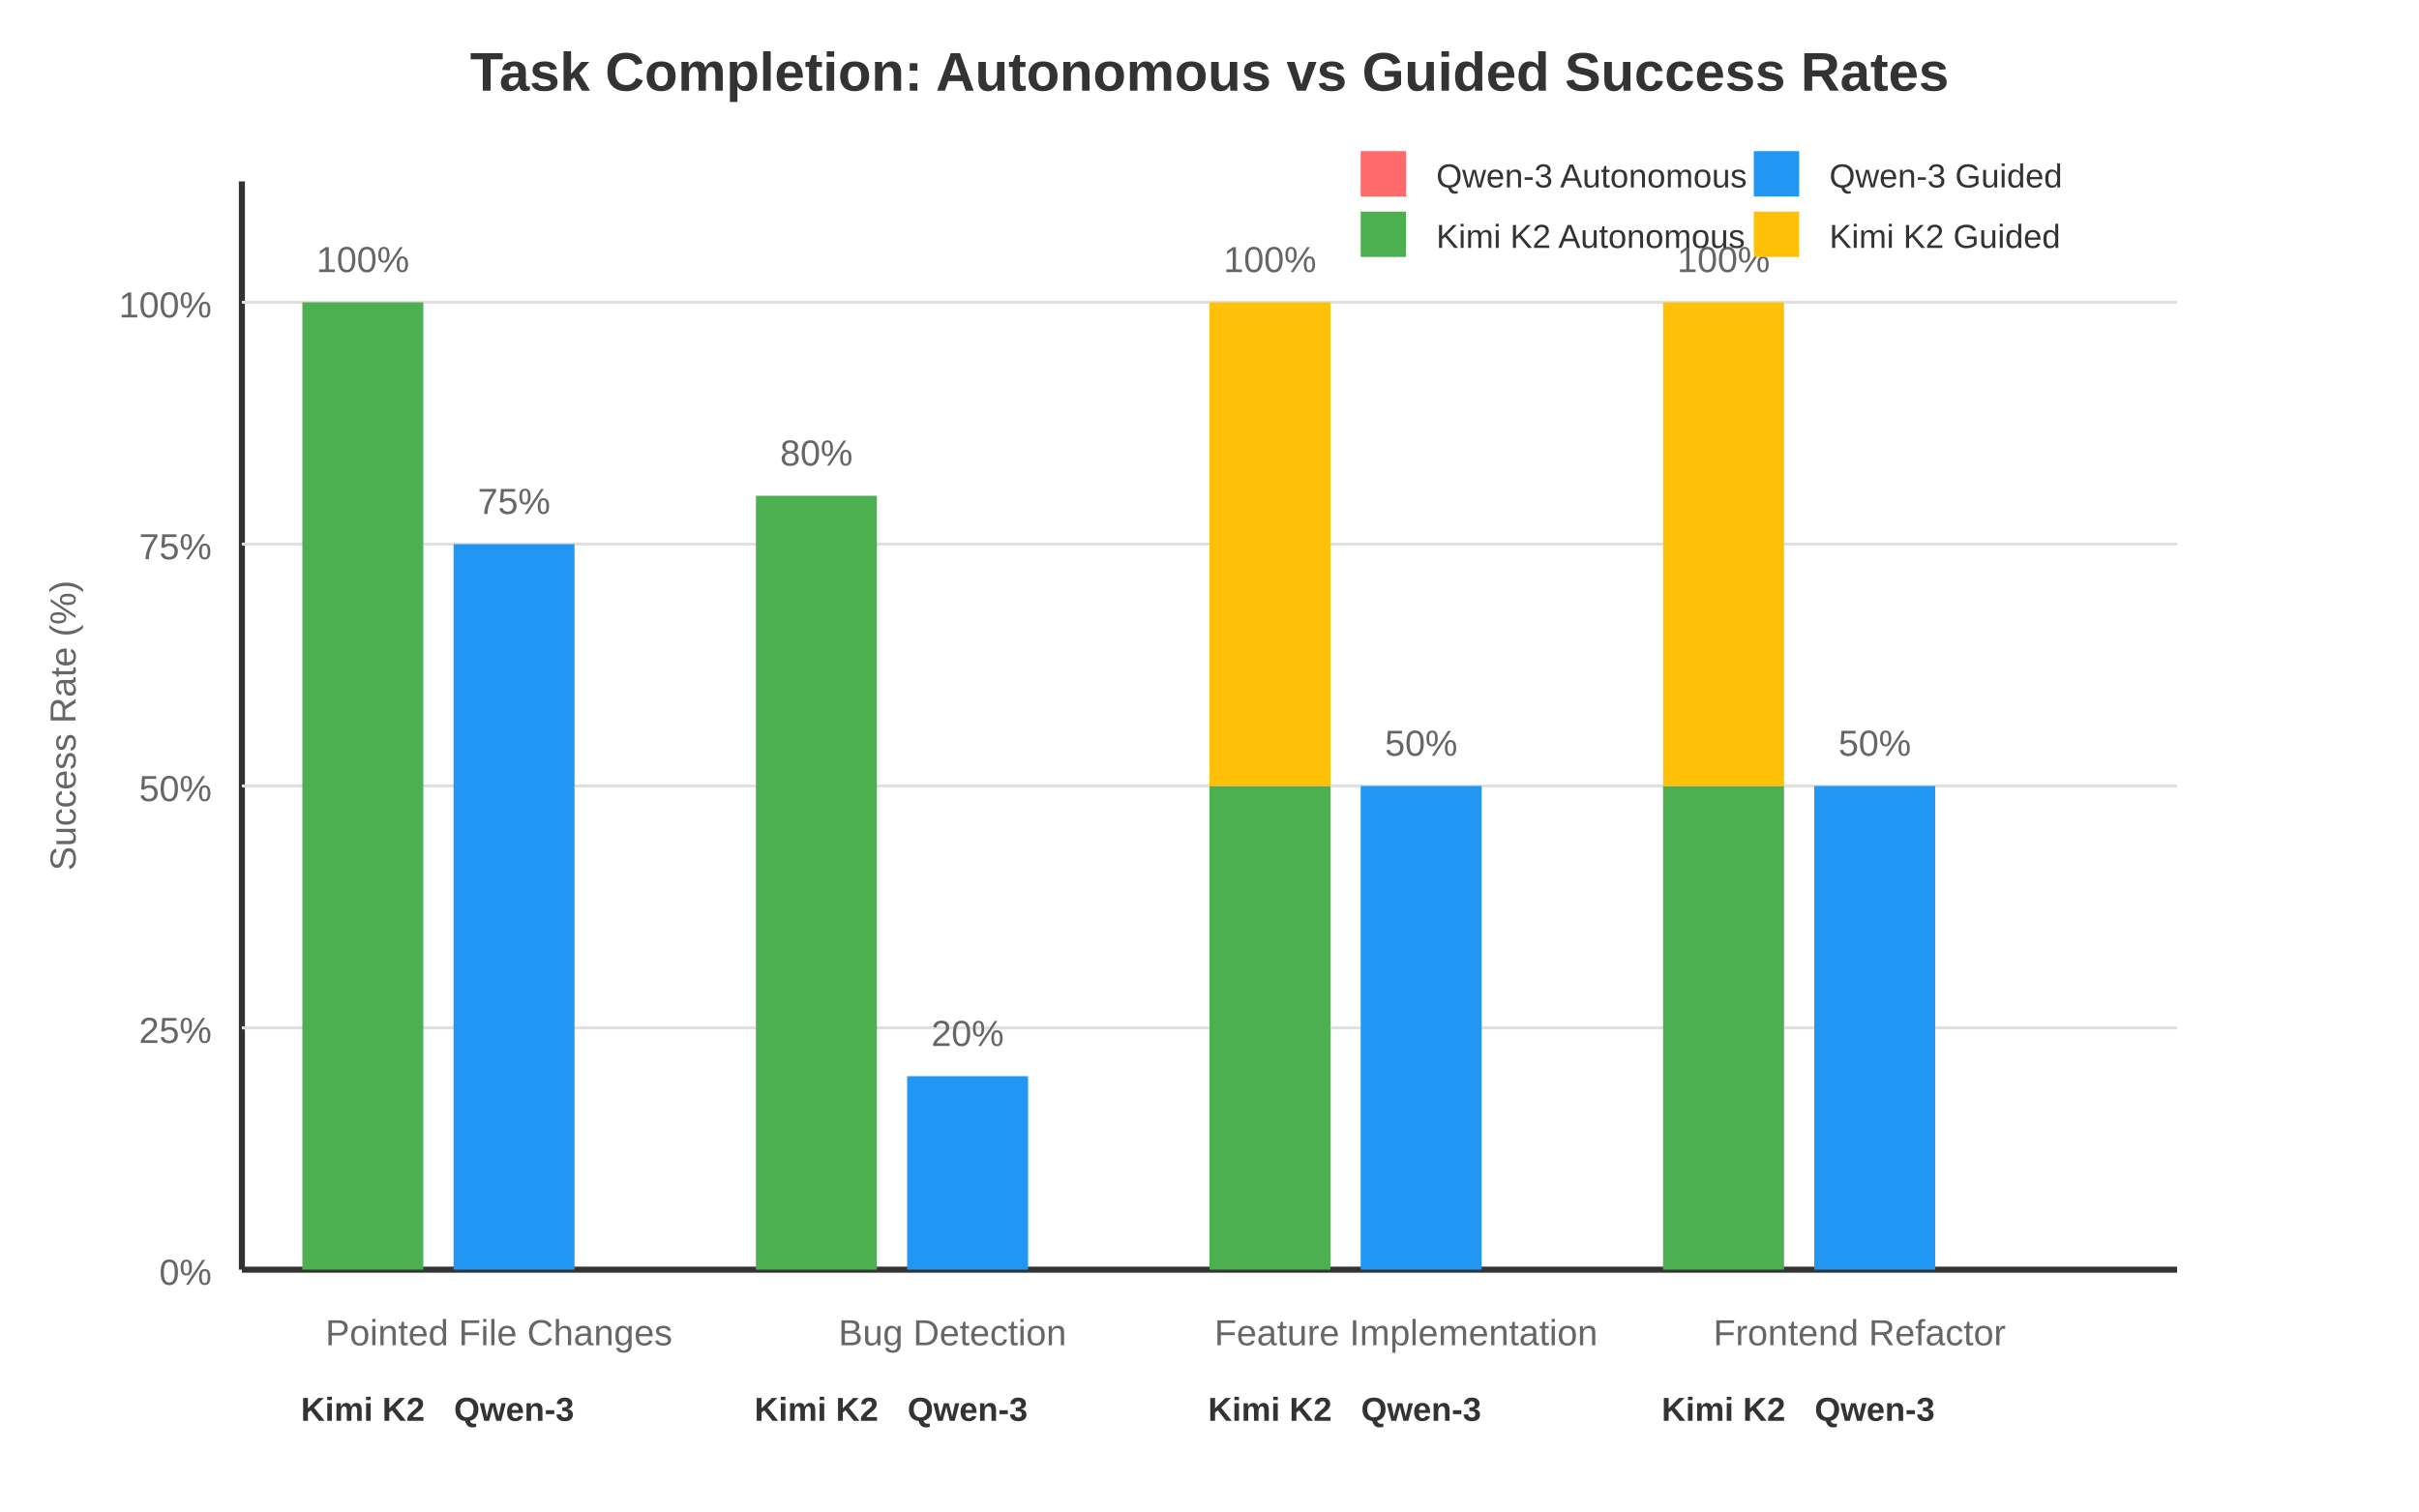
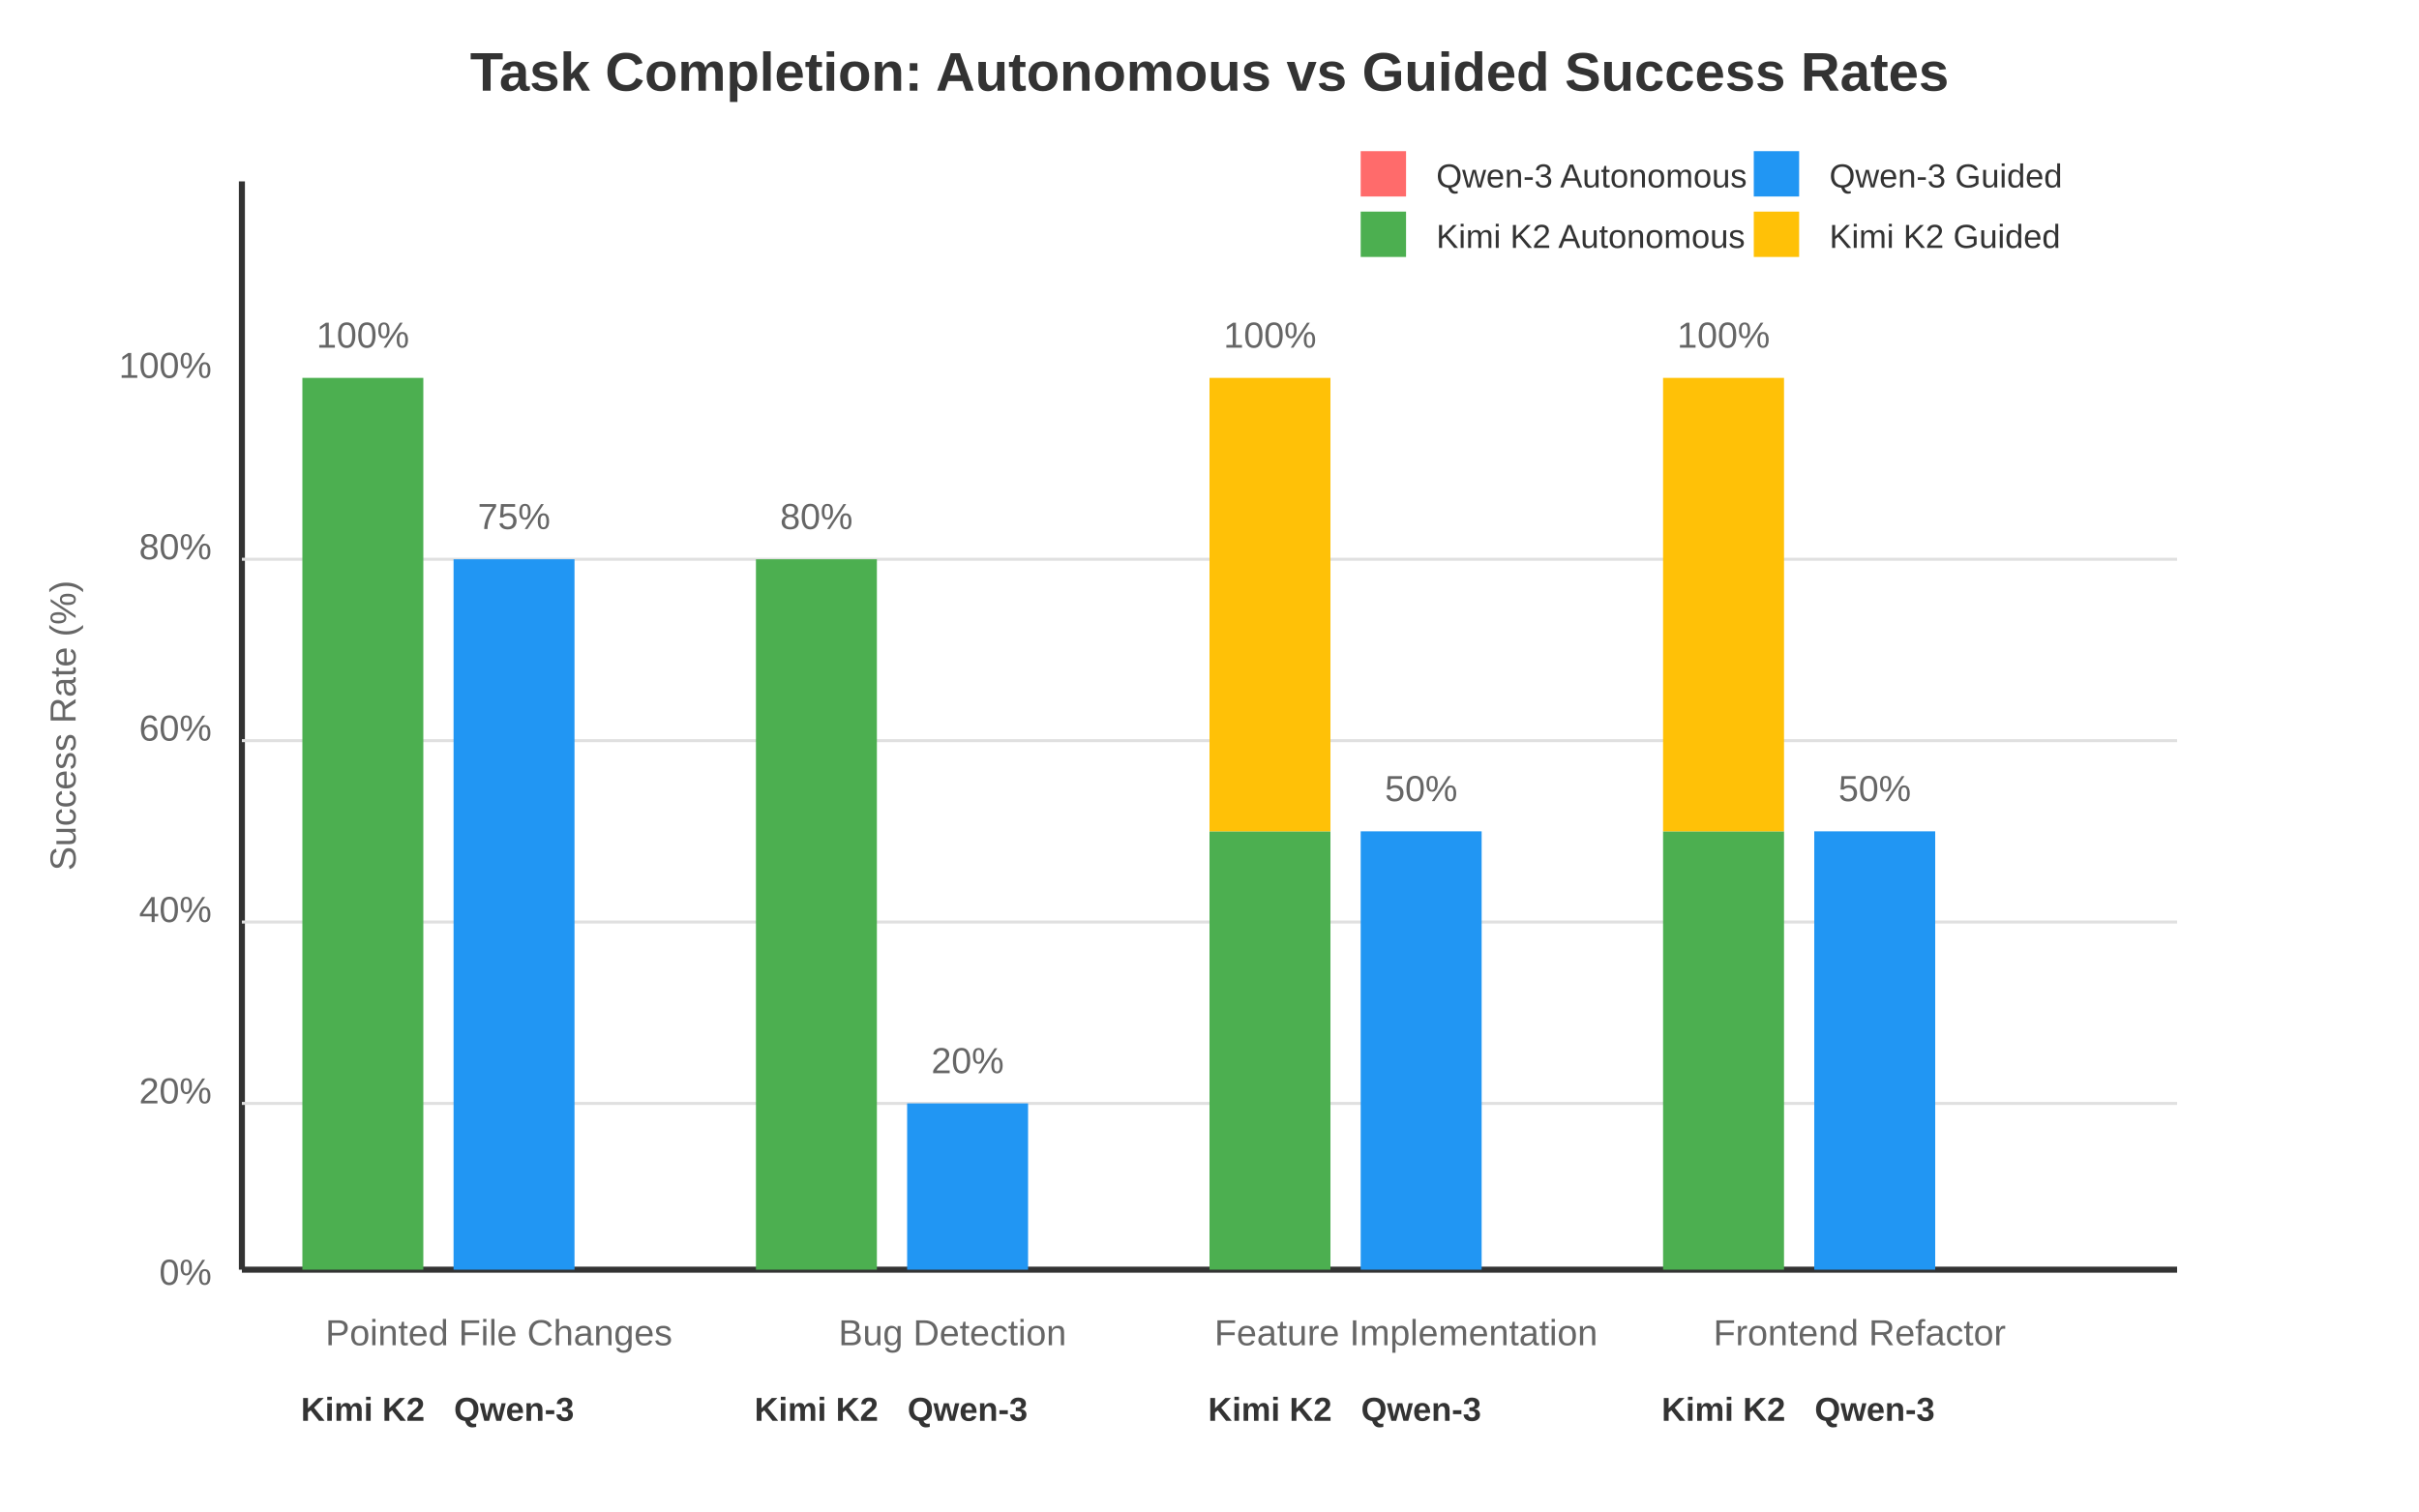
<svg xmlns="http://www.w3.org/2000/svg" width="800" height="500">
  <defs>
    <style>
      .title { font-family: Arial, sans-serif; font-size: 18px; font-weight: bold; fill: #333; }
      .label { font-family: Arial, sans-serif; font-size: 12px; fill: #666; }
      .bar-kimi-auto { fill: #4CAF50; }
      .bar-kimi-guided { fill: #FFC107; }
      .bar-qwen-auto { fill: #FF6B6B; }
      .bar-qwen-guided { fill: #2196F3; }
      .legend { font-family: Arial, sans-serif; font-size: 11px; fill: #333; }
    </style>
  </defs>
  <text x="400" y="30" text-anchor="middle" class="title">Task Completion: Autonomous vs Guided Success Rates</text>
  <line x1="80" y1="60" x2="80" y2="420" stroke="#333" stroke-width="2" />
  <line x1="80" y1="420" x2="720" y2="420" stroke="#333" stroke-width="2" />
  <text x="70" y="425" text-anchor="end" class="label">0%</text>
-   <text x="70" y="345" text-anchor="end" class="label">25%</text>
-   <text x="70" y="265" text-anchor="end" class="label">50%</text>
-   <text x="70" y="185" text-anchor="end" class="label">75%</text>
-   <text x="70" y="105" text-anchor="end" class="label">100%</text>
-   <line x1="80" y1="340" x2="720" y2="340" stroke="#e0e0e0" stroke-width="1" />
-   <line x1="80" y1="260" x2="720" y2="260" stroke="#e0e0e0" stroke-width="1" />
-   <line x1="80" y1="180" x2="720" y2="180" stroke="#e0e0e0" stroke-width="1" />
-   <line x1="80" y1="100" x2="720" y2="100" stroke="#e0e0e0" stroke-width="1" />
-   <rect x="100" y="100" width="40" height="320" class="bar-kimi-auto" />
-   <text x="120" y="90" text-anchor="middle" class="label">100%</text>
-   <rect x="150" y="180" width="40" height="240" class="bar-qwen-guided" />
-   <text x="170" y="170" text-anchor="middle" class="label">75%</text>
+   <text x="70" y="365" text-anchor="end" class="label">20%</text>
+   <text x="70" y="305" text-anchor="end" class="label">40%</text>
+   <text x="70" y="245" text-anchor="end" class="label">60%</text>
+   <text x="70" y="185" text-anchor="end" class="label">80%</text>
+   <text x="70" y="125" text-anchor="end" class="label">100%</text>
+   <line x1="80" y1="365" x2="720" y2="365" stroke="#e0e0e0" stroke-width="1" />
+   <line x1="80" y1="305" x2="720" y2="305" stroke="#e0e0e0" stroke-width="1" />
+   <line x1="80" y1="245" x2="720" y2="245" stroke="#e0e0e0" stroke-width="1" />
+   <line x1="80" y1="185" x2="720" y2="185" stroke="#e0e0e0" stroke-width="1" />
+   <rect x="100" y="125" width="40" height="295" class="bar-kimi-auto" />
+   <text x="120" y="115" text-anchor="middle" class="label">100%</text>
+   <rect x="150" y="185" width="40" height="235" class="bar-qwen-guided" />
+   <text x="170" y="175" text-anchor="middle" class="label">75%</text>
  <text x="165" y="445" text-anchor="middle" class="label">Pointed File Changes</text>
-   <rect x="250" y="164" width="40" height="256" class="bar-kimi-auto" />
-   <text x="270" y="154" text-anchor="middle" class="label">80%</text>
-   <rect x="300" y="356" width="40" height="64" class="bar-qwen-guided" />
-   <text x="320" y="346" text-anchor="middle" class="label">20%</text>
+   <rect x="250" y="185" width="40" height="235" class="bar-kimi-auto" />
+   <text x="270" y="175" text-anchor="middle" class="label">80%</text>
+   <rect x="300" y="365" width="40" height="55" class="bar-qwen-guided" />
+   <text x="320" y="355" text-anchor="middle" class="label">20%</text>
  <text x="315" y="445" text-anchor="middle" class="label">Bug Detection</text>
-   <rect x="400" y="260" width="40" height="160" class="bar-kimi-auto" />
-   <rect x="400" y="100" width="40" height="160" class="bar-kimi-guided" />
-   <text x="420" y="90" text-anchor="middle" class="label">100%</text>
-   <rect x="450" y="260" width="40" height="160" class="bar-qwen-guided" />
-   <text x="470" y="250" text-anchor="middle" class="label">50%</text>
+   <rect x="400" y="275" width="40" height="145" class="bar-kimi-auto" />
+   <rect x="400" y="125" width="40" height="150" class="bar-kimi-guided" />
+   <text x="420" y="115" text-anchor="middle" class="label">100%</text>
+   <rect x="450" y="275" width="40" height="145" class="bar-qwen-guided" />
+   <text x="470" y="265" text-anchor="middle" class="label">50%</text>
  <text x="465" y="445" text-anchor="middle" class="label">Feature Implementation</text>
-   <rect x="550" y="260" width="40" height="160" class="bar-kimi-auto" />
-   <rect x="550" y="100" width="40" height="160" class="bar-kimi-guided" />
-   <text x="570" y="90" text-anchor="middle" class="label">100%</text>
-   <rect x="600" y="260" width="40" height="160" class="bar-qwen-guided" />
-   <text x="620" y="250" text-anchor="middle" class="label">50%</text>
+   <rect x="550" y="275" width="40" height="145" class="bar-kimi-auto" />
+   <rect x="550" y="125" width="40" height="150" class="bar-kimi-guided" />
+   <text x="570" y="115" text-anchor="middle" class="label">100%</text>
+   <rect x="600" y="275" width="40" height="145" class="bar-qwen-guided" />
+   <text x="620" y="265" text-anchor="middle" class="label">50%</text>
  <text x="615" y="445" text-anchor="middle" class="label">Frontend Refactor</text>
  <rect x="450" y="70" width="15" height="15" class="bar-kimi-auto" />
  <text x="475" y="82" class="legend">Kimi K2 Autonomous</text>
  <rect x="580" y="70" width="15" height="15" class="bar-kimi-guided" />
  <text x="605" y="82" class="legend">Kimi K2 Guided</text>
  <rect x="450" y="50" width="15" height="15" class="bar-qwen-auto" />
  <text x="475" y="62" class="legend">Qwen-3 Autonomous</text>
  <rect x="580" y="50" width="15" height="15" class="bar-qwen-guided" />
  <text x="605" y="62" class="legend">Qwen-3 Guided</text>
  <text x="25" y="240" text-anchor="middle" class="label" transform="rotate(-90 25 240)">Success Rate (%)</text>
  <text x="120" y="470" text-anchor="middle" class="legend" font-weight="bold">Kimi K2</text>
  <text x="170" y="470" text-anchor="middle" class="legend" font-weight="bold">Qwen-3</text>
  <text x="270" y="470" text-anchor="middle" class="legend" font-weight="bold">Kimi K2</text>
  <text x="320" y="470" text-anchor="middle" class="legend" font-weight="bold">Qwen-3</text>
  <text x="420" y="470" text-anchor="middle" class="legend" font-weight="bold">Kimi K2</text>
  <text x="470" y="470" text-anchor="middle" class="legend" font-weight="bold">Qwen-3</text>
  <text x="570" y="470" text-anchor="middle" class="legend" font-weight="bold">Kimi K2</text>
  <text x="620" y="470" text-anchor="middle" class="legend" font-weight="bold">Qwen-3</text>
</svg>
